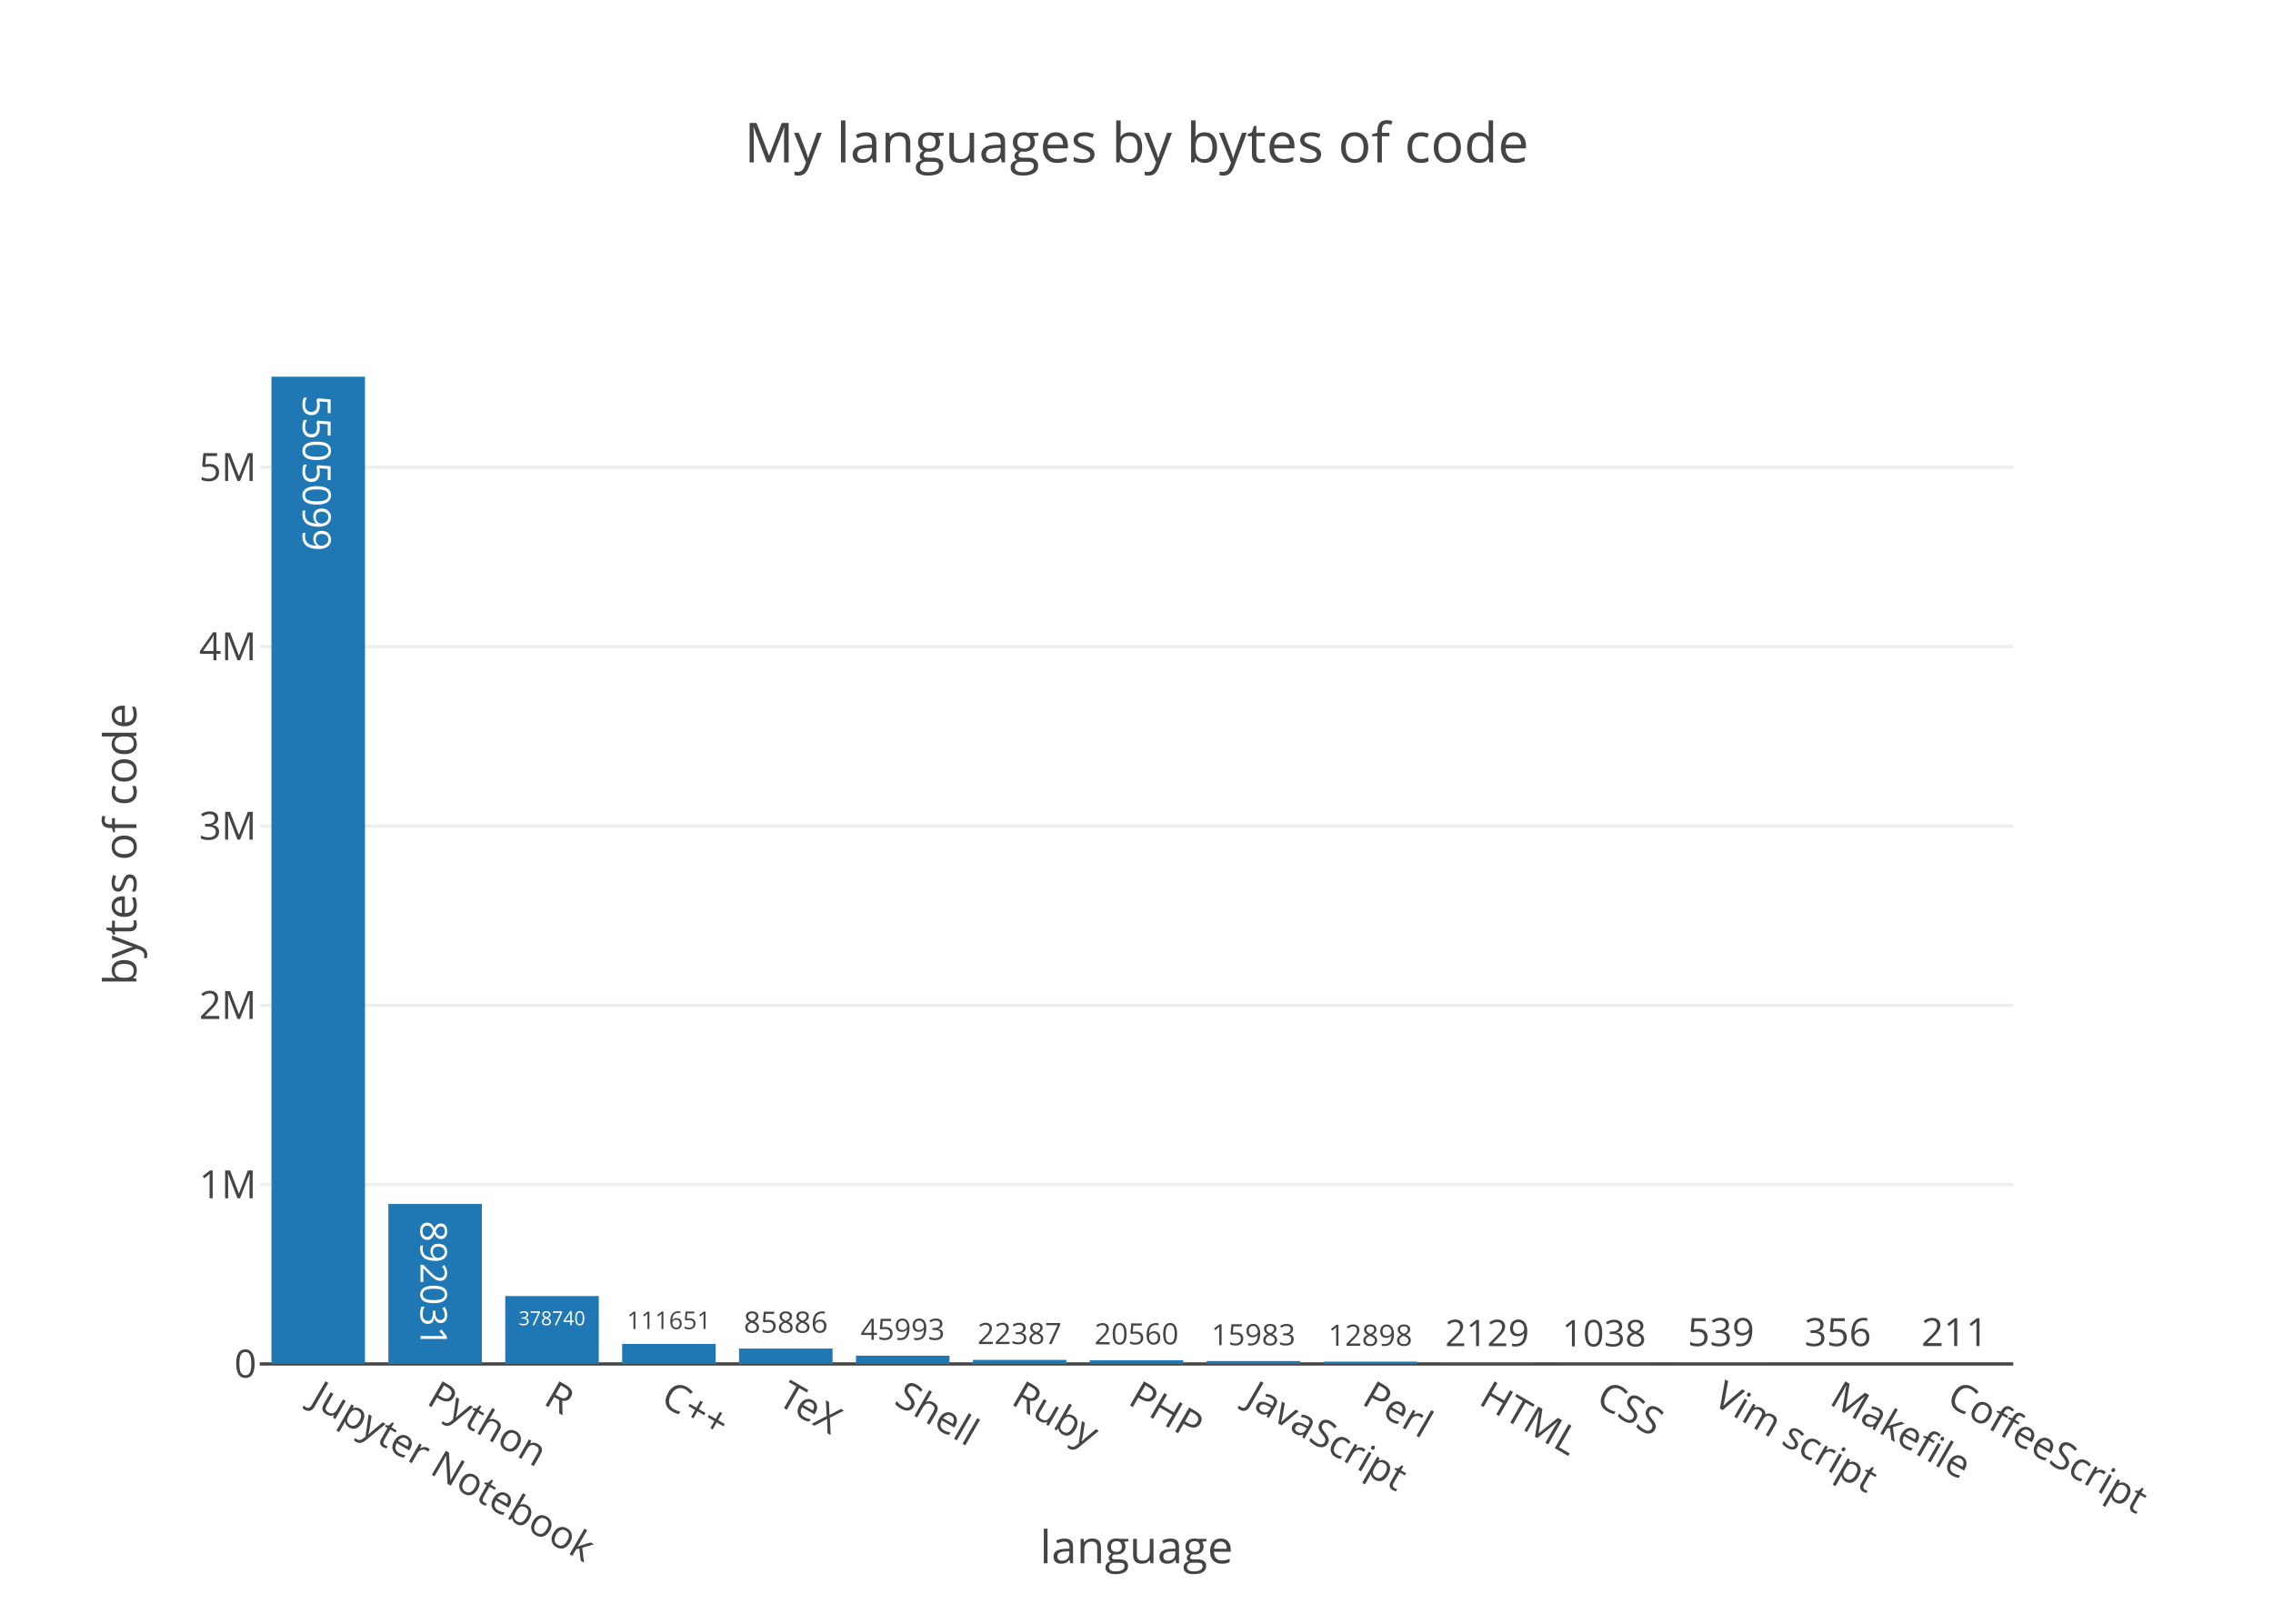
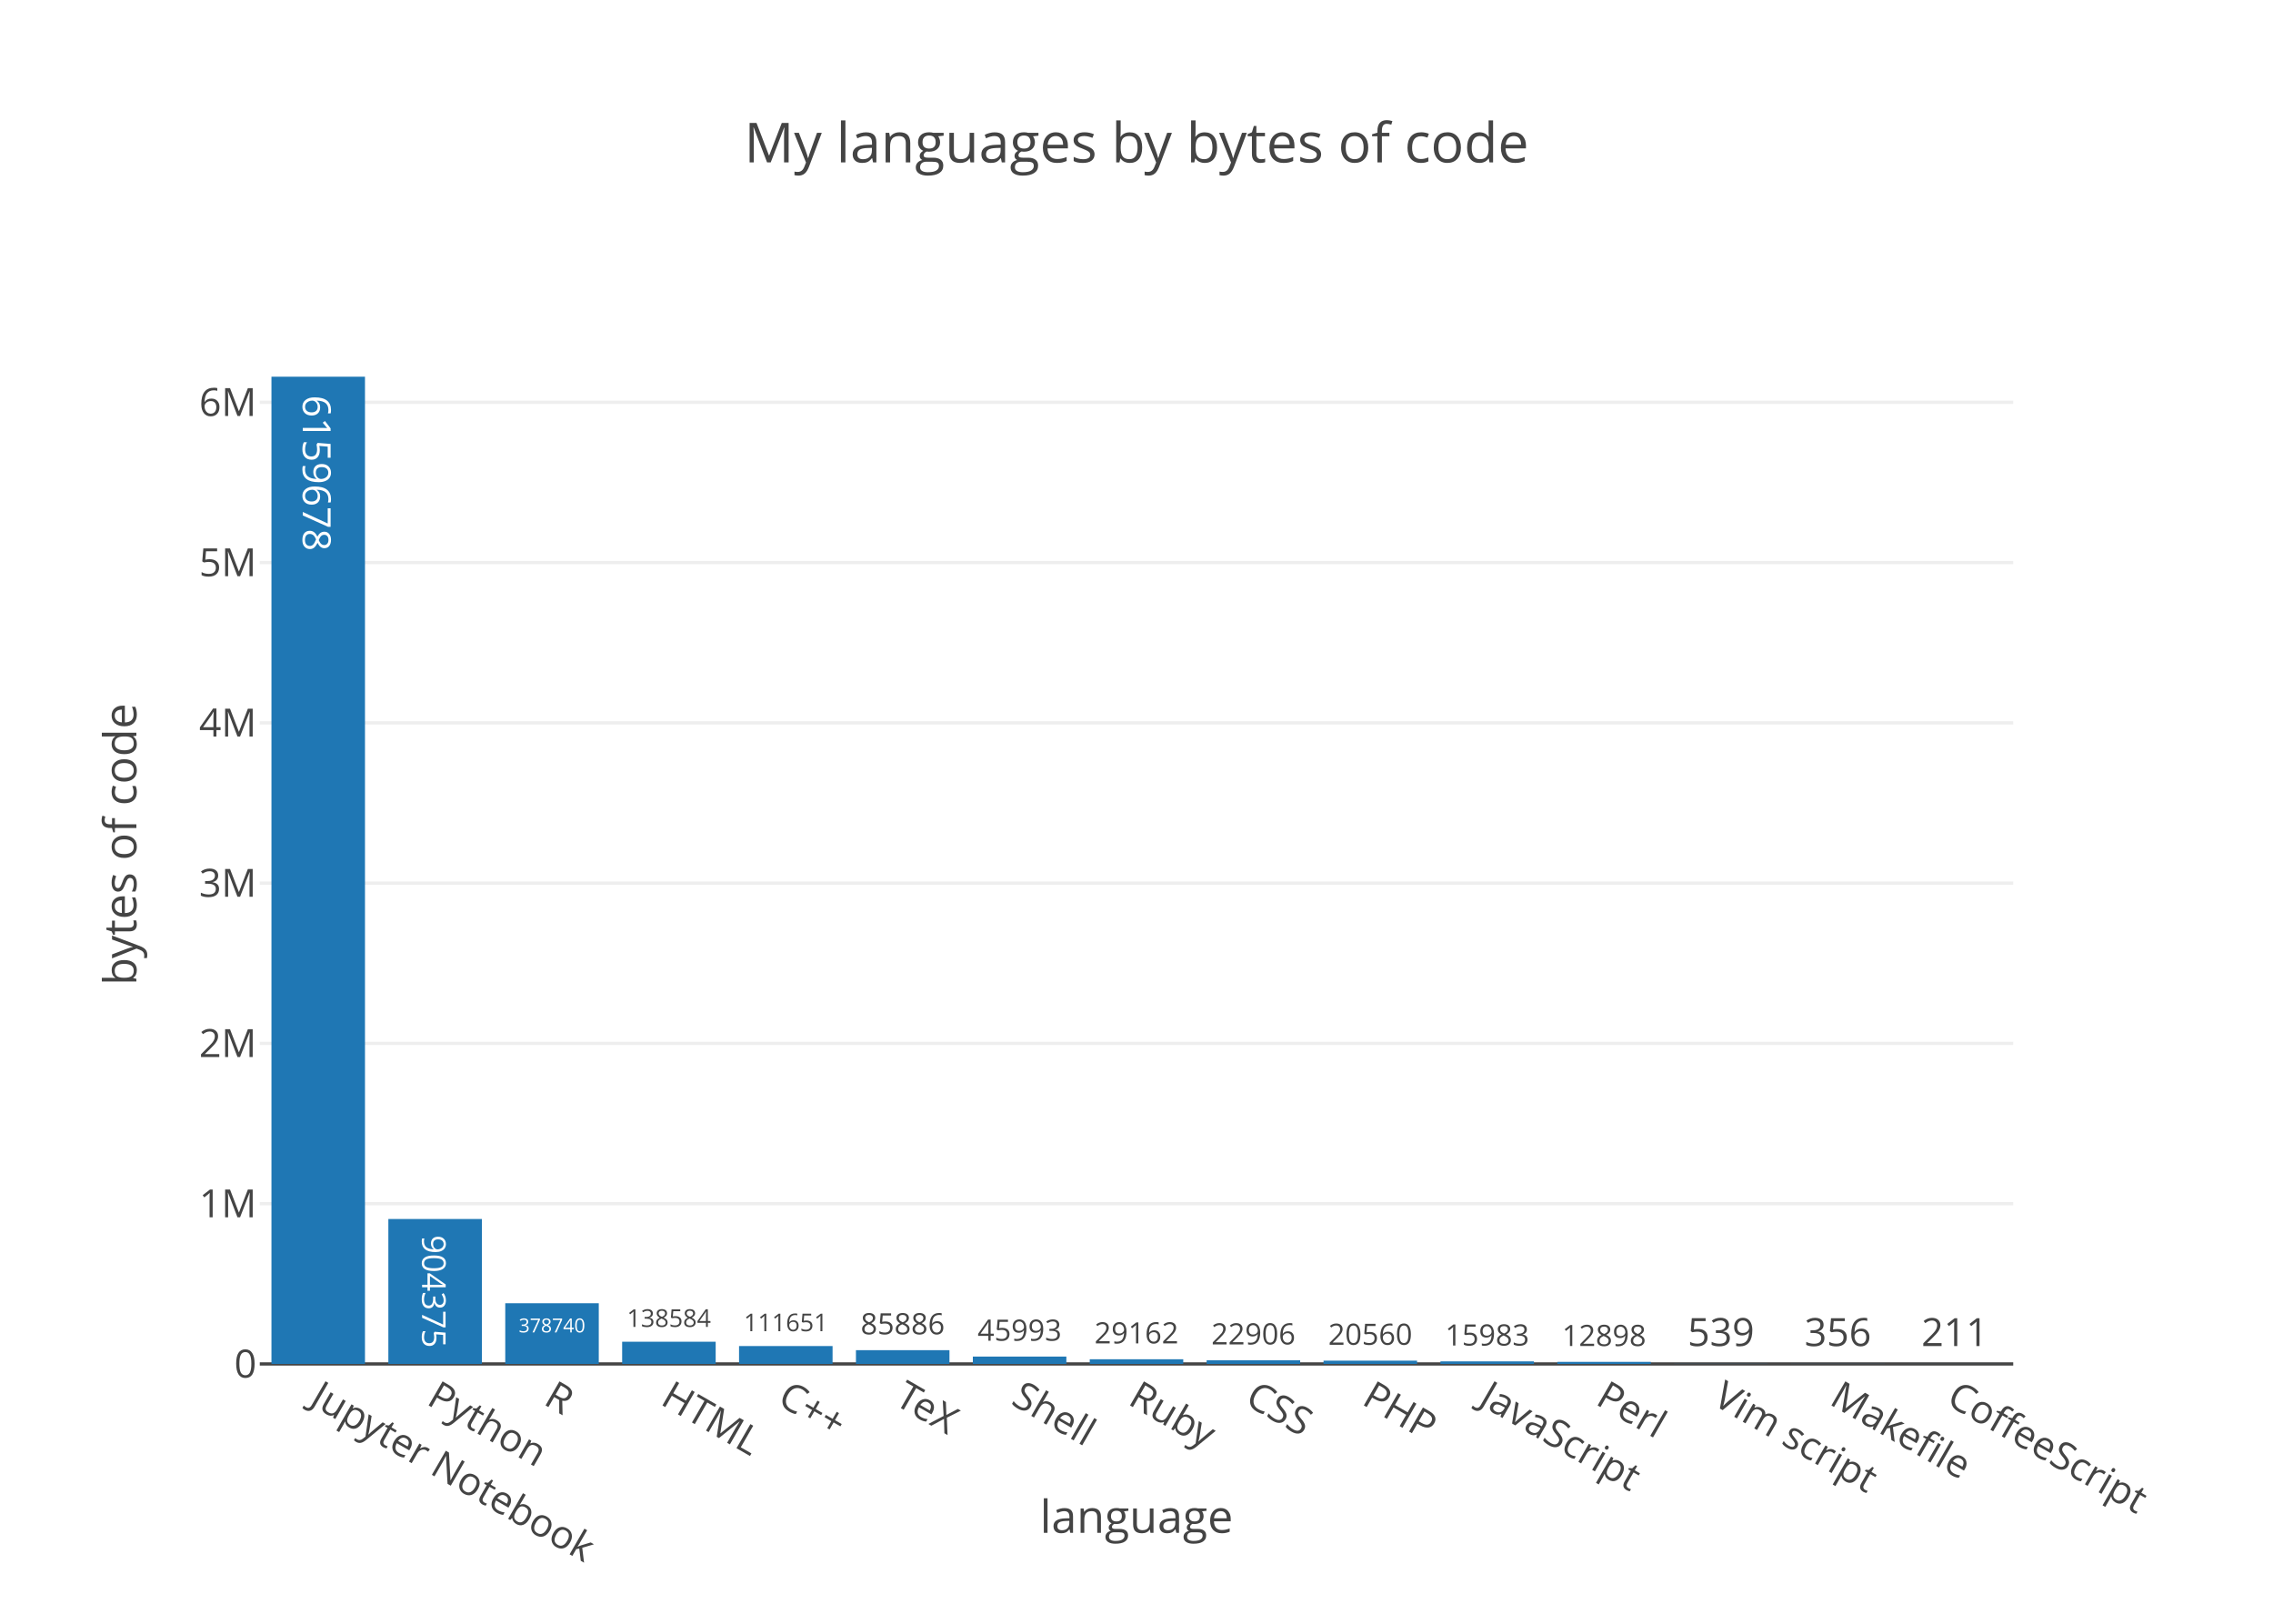
<svg xmlns="http://www.w3.org/2000/svg" class="main-svg" width="700" height="500" viewBox="0 0 700 500">
  <rect x="0" y="0" width="700" height="500" style="fill: rgb(255, 255, 255); fill-opacity: 1;" />
-   <defs id="defs-95c341">
+   <defs id="defs-6634a6">
    <g class="clips">
-       <clipPath id="clip95c341xyplot" class="plotclip">
+       <clipPath id="clip6634a6xyplot" class="plotclip">
        <rect width="540" height="320" />
      </clipPath>
-       <clipPath class="axesclip" id="clip95c341x">
+       <clipPath class="axesclip" id="clip6634a6x">
        <rect x="80" y="0" width="540" height="500" />
      </clipPath>
-       <clipPath class="axesclip" id="clip95c341y">
+       <clipPath class="axesclip" id="clip6634a6y">
        <rect x="0" y="100" width="700" height="320" />
      </clipPath>
-       <clipPath class="axesclip" id="clip95c341xy">
+       <clipPath class="axesclip" id="clip6634a6xy">
        <rect x="80" y="100" width="540" height="320" />
      </clipPath>
    </g>
    <g class="gradients" />
  </defs>
  <g class="bglayer" />
  <g class="layer-below">
    <g class="imagelayer" />
    <g class="shapelayer" />
  </g>
  <g class="cartesianlayer">
    <g class="subplot xy">
      <g class="layer-subplot">
        <g class="shapelayer" />
        <g class="imagelayer" />
      </g>
      <g class="gridlayer">
        <g class="x" />
        <g class="y">
-           <path class="ygrid crisp" transform="translate(0,364.78)" d="M80,0h540" style="stroke: rgb(238, 238, 238); stroke-opacity: 1; stroke-width: 1px;" />
-           <path class="ygrid crisp" transform="translate(0,309.56)" d="M80,0h540" style="stroke: rgb(238, 238, 238); stroke-opacity: 1; stroke-width: 1px;" />
-           <path class="ygrid crisp" transform="translate(0,254.34)" d="M80,0h540" style="stroke: rgb(238, 238, 238); stroke-opacity: 1; stroke-width: 1px;" />
-           <path class="ygrid crisp" transform="translate(0,199.11)" d="M80,0h540" style="stroke: rgb(238, 238, 238); stroke-opacity: 1; stroke-width: 1px;" />
-           <path class="ygrid crisp" transform="translate(0,143.89)" d="M80,0h540" style="stroke: rgb(238, 238, 238); stroke-opacity: 1; stroke-width: 1px;" />
+           <path class="ygrid crisp" transform="translate(0,370.65)" d="M80,0h540" style="stroke: rgb(238, 238, 238); stroke-opacity: 1; stroke-width: 1px;" />
+           <path class="ygrid crisp" transform="translate(0,321.29)" d="M80,0h540" style="stroke: rgb(238, 238, 238); stroke-opacity: 1; stroke-width: 1px;" />
+           <path class="ygrid crisp" transform="translate(0,271.94)" d="M80,0h540" style="stroke: rgb(238, 238, 238); stroke-opacity: 1; stroke-width: 1px;" />
+           <path class="ygrid crisp" transform="translate(0,222.59)" d="M80,0h540" style="stroke: rgb(238, 238, 238); stroke-opacity: 1; stroke-width: 1px;" />
+           <path class="ygrid crisp" transform="translate(0,173.23)" d="M80,0h540" style="stroke: rgb(238, 238, 238); stroke-opacity: 1; stroke-width: 1px;" />
+           <path class="ygrid crisp" transform="translate(0,123.88)" d="M80,0h540" style="stroke: rgb(238, 238, 238); stroke-opacity: 1; stroke-width: 1px;" />
        </g>
      </g>
      <g class="zerolinelayer">
        <path class="yzl zl crisp" transform="translate(0,420)" d="M80,0h540" style="stroke: rgb(68, 68, 68); stroke-opacity: 1; stroke-width: 1px;" />
      </g>
      <path class="xlines-below" />
      <path class="ylines-below" />
      <g class="overlines-below" />
      <g class="xaxislayer-below" />
      <g class="yaxislayer-below" />
      <g class="overaxes-below" />
-       <g class="plot" transform="translate(80, 100)" clip-path="url('#clip95c341xyplot')">
+       <g class="plot" transform="translate(80, 100)" clip-path="url('#clip6634a6xyplot')">
        <g class="barlayer mlayer">
          <g class="trace bars" style="opacity: 1;">
            <g class="points">
              <g class="point">
                <path d="M3.6,320V16H32.4V320Z" style="vector-effect: non-scaling-stroke; opacity: 1; stroke-width: 0px; fill: rgb(31, 119, 180); fill-opacity: 1;" />
-                 <text class="bartext bartext-inside" transform="translate(17.99219 50.44531)rotate(90 0.0078125 -4.75) " text-anchor="middle" data-notex="1" x="0" y="0" style="font-family: 'Open Sans', verdana, arial, sans-serif; font-size: 12px; fill: rgb(255, 255, 255); fill-opacity: 1; white-space: pre;">5505099</text>
-               </g>
-               <g class="point">
-                 <path d="M39.6,320V270.74H68.4V320Z" style="vector-effect: non-scaling-stroke; opacity: 1; stroke-width: 0px; fill: rgb(31, 119, 180); fill-opacity: 1;" />
-                 <text class="bartext bartext-inside" transform="translate(53.99262 299.8599)scale(0.9452509) rotate(90 0.0078125 -4.75) " text-anchor="middle" data-notex="1" x="0" y="0" style="font-family: 'Open Sans', verdana, arial, sans-serif; font-size: 12px; fill: rgb(255, 255, 255); fill-opacity: 1; white-space: pre;">892031</text>
-               </g>
-               <g class="point">
-                 <path d="M75.6,320V299.09H104.4V320Z" style="vector-effect: non-scaling-stroke; opacity: 1; stroke-width: 0px; fill: rgb(31, 119, 180); fill-opacity: 1;" />
-                 <text class="bartext bartext-inside" transform="translate(89.99611 308.0683)scale(0.4981905) " text-anchor="middle" data-notex="1" x="0" y="0" style="font-family: 'Open Sans', verdana, arial, sans-serif; font-size: 12px; fill: rgb(255, 255, 255); fill-opacity: 1; white-space: pre;">378740</text>
-               </g>
-               <g class="point">
-                 <path d="M111.6,320V313.83H140.4V320Z" style="vector-effect: non-scaling-stroke; opacity: 1; stroke-width: 0px; fill: rgb(31, 119, 180); fill-opacity: 1;" />
-                 <text class="bartext bartext-outside" transform="translate(125.9951 309.2568)scale(0.6292933) " text-anchor="middle" data-notex="1" x="0" y="0" style="font-family: 'Open Sans', verdana, arial, sans-serif; font-size: 12px; fill: rgb(68, 68, 68); fill-opacity: 1; white-space: pre;">111651</text>
-               </g>
-               <g class="point">
-                 <path d="M147.6,320V315.26H176.4V320Z" style="vector-effect: non-scaling-stroke; opacity: 1; stroke-width: 0px; fill: rgb(31, 119, 180); fill-opacity: 1;" />
-                 <text class="bartext bartext-outside" transform="translate(161.9941 310.3722)scale(0.7551004) " text-anchor="middle" data-notex="1" x="0" y="0" style="font-family: 'Open Sans', verdana, arial, sans-serif; font-size: 12px; fill: rgb(68, 68, 68); fill-opacity: 1; white-space: pre;">85886</text>
-               </g>
-               <g class="point">
-                 <path d="M183.6,320V317.46H212.4V320Z" style="vector-effect: non-scaling-stroke; opacity: 1; stroke-width: 0px; fill: rgb(31, 119, 180); fill-opacity: 1;" />
-                 <text class="bartext bartext-outside" transform="translate(197.9941 312.5722)scale(0.7551004) " text-anchor="middle" data-notex="1" x="0" y="0" style="font-family: 'Open Sans', verdana, arial, sans-serif; font-size: 12px; fill: rgb(68, 68, 68); fill-opacity: 1; white-space: pre;">45993</text>
-               </g>
-               <g class="point">
-                 <path d="M219.6,320V318.76H248.4V320Z" style="vector-effect: non-scaling-stroke; opacity: 1; stroke-width: 0px; fill: rgb(31, 119, 180); fill-opacity: 1;" />
-                 <text class="bartext bartext-outside" transform="translate(233.9941 313.8722)scale(0.7551004) " text-anchor="middle" data-notex="1" x="0" y="0" style="font-family: 'Open Sans', verdana, arial, sans-serif; font-size: 12px; fill: rgb(68, 68, 68); fill-opacity: 1; white-space: pre;">22387</text>
-               </g>
-               <g class="point">
-                 <path d="M255.6,320V318.86H284.4V320Z" style="vector-effect: non-scaling-stroke; opacity: 1; stroke-width: 0px; fill: rgb(31, 119, 180); fill-opacity: 1;" />
-                 <text class="bartext bartext-outside" transform="translate(269.9941 313.9722)scale(0.7551004) " text-anchor="middle" data-notex="1" x="0" y="0" style="font-family: 'Open Sans', verdana, arial, sans-serif; font-size: 12px; fill: rgb(68, 68, 68); fill-opacity: 1; white-space: pre;">20560</text>
-               </g>
-               <g class="point">
-                 <path d="M291.6,320V319.12H320.4V320Z" style="vector-effect: non-scaling-stroke; opacity: 1; stroke-width: 0px; fill: rgb(31, 119, 180); fill-opacity: 1;" />
-                 <text class="bartext bartext-outside" transform="translate(305.9941 314.2322)scale(0.7551004) " text-anchor="middle" data-notex="1" x="0" y="0" style="font-family: 'Open Sans', verdana, arial, sans-serif; font-size: 12px; fill: rgb(68, 68, 68); fill-opacity: 1; white-space: pre;">15983</text>
-               </g>
-               <g class="point">
-                 <path d="M327.6,320V319.29H356.4V320Z" style="vector-effect: non-scaling-stroke; opacity: 1; stroke-width: 0px; fill: rgb(31, 119, 180); fill-opacity: 1;" />
-                 <text class="bartext bartext-outside" transform="translate(341.9941 314.4022)scale(0.7551004) " text-anchor="middle" data-notex="1" x="0" y="0" style="font-family: 'Open Sans', verdana, arial, sans-serif; font-size: 12px; fill: rgb(68, 68, 68); fill-opacity: 1; white-space: pre;">12898</text>
-               </g>
-               <g class="point">
-                 <path d="M363.6,320V319.88H392.4V320Z" style="vector-effect: non-scaling-stroke; opacity: 1; stroke-width: 0px; fill: rgb(31, 119, 180); fill-opacity: 1;" />
-                 <text class="bartext bartext-outside" transform="translate(377.9926 314.5206)scale(0.9437788) " text-anchor="middle" data-notex="1" x="0" y="0" style="font-family: 'Open Sans', verdana, arial, sans-serif; font-size: 12px; fill: rgb(68, 68, 68); fill-opacity: 1; white-space: pre;">2129</text>
-               </g>
-               <g class="point">
-                 <path d="M399.6,320V319.94H428.4V320Z" style="vector-effect: non-scaling-stroke; opacity: 1; stroke-width: 0px; fill: rgb(31, 119, 180); fill-opacity: 1;" />
-                 <text class="bartext bartext-outside" transform="translate(413.9926 314.5806)scale(0.9437788) " text-anchor="middle" data-notex="1" x="0" y="0" style="font-family: 'Open Sans', verdana, arial, sans-serif; font-size: 12px; fill: rgb(68, 68, 68); fill-opacity: 1; white-space: pre;">1038</text>
+                 <text class="bartext bartext-inside" transform="translate(17.99219 50.44531)rotate(90 0.0078125 -4.75) " text-anchor="middle" data-notex="1" x="0" y="0" style="font-family: 'Open Sans', verdana, arial, sans-serif; font-size: 12px; fill: rgb(255, 255, 255); fill-opacity: 1; white-space: pre;">6159678</text>
+               </g>
+               <g class="point">
+                 <path d="M39.6,320V275.37H68.4V320Z" style="vector-effect: non-scaling-stroke; opacity: 1; stroke-width: 0px; fill: rgb(31, 119, 180); fill-opacity: 1;" />
+                 <text class="bartext bartext-inside" transform="translate(53.99341 301.6944)scale(0.8440833) rotate(90 0.0078125 -4.75) " text-anchor="middle" data-notex="1" x="0" y="0" style="font-family: 'Open Sans', verdana, arial, sans-serif; font-size: 12px; fill: rgb(255, 255, 255); fill-opacity: 1; white-space: pre;">904375</text>
+               </g>
+               <g class="point">
+                 <path d="M75.6,320V301.31H104.4V320Z" style="vector-effect: non-scaling-stroke; opacity: 1; stroke-width: 0px; fill: rgb(31, 119, 180); fill-opacity: 1;" />
+                 <text class="bartext bartext-inside" transform="translate(89.99611 310.2883)scale(0.4981905) " text-anchor="middle" data-notex="1" x="0" y="0" style="font-family: 'Open Sans', verdana, arial, sans-serif; font-size: 12px; fill: rgb(255, 255, 255); fill-opacity: 1; white-space: pre;">378740</text>
+               </g>
+               <g class="point">
+                 <path d="M111.6,320V313.16H140.4V320Z" style="vector-effect: non-scaling-stroke; opacity: 1; stroke-width: 0px; fill: rgb(31, 119, 180); fill-opacity: 1;" />
+                 <text class="bartext bartext-outside" transform="translate(125.9951 308.5868)scale(0.6292933) " text-anchor="middle" data-notex="1" x="0" y="0" style="font-family: 'Open Sans', verdana, arial, sans-serif; font-size: 12px; fill: rgb(68, 68, 68); fill-opacity: 1; white-space: pre;">138584</text>
+               </g>
+               <g class="point">
+                 <path d="M147.6,320V314.49H176.4V320Z" style="vector-effect: non-scaling-stroke; opacity: 1; stroke-width: 0px; fill: rgb(31, 119, 180); fill-opacity: 1;" />
+                 <text class="bartext bartext-outside" transform="translate(161.9951 309.9168)scale(0.6292933) " text-anchor="middle" data-notex="1" x="0" y="0" style="font-family: 'Open Sans', verdana, arial, sans-serif; font-size: 12px; fill: rgb(68, 68, 68); fill-opacity: 1; white-space: pre;">111651</text>
+               </g>
+               <g class="point">
+                 <path d="M183.6,320V315.76H212.4V320Z" style="vector-effect: non-scaling-stroke; opacity: 1; stroke-width: 0px; fill: rgb(31, 119, 180); fill-opacity: 1;" />
+                 <text class="bartext bartext-outside" transform="translate(197.9941 310.8722)scale(0.7551004) " text-anchor="middle" data-notex="1" x="0" y="0" style="font-family: 'Open Sans', verdana, arial, sans-serif; font-size: 12px; fill: rgb(68, 68, 68); fill-opacity: 1; white-space: pre;">85886</text>
+               </g>
+               <g class="point">
+                 <path d="M219.6,320V317.73H248.4V320Z" style="vector-effect: non-scaling-stroke; opacity: 1; stroke-width: 0px; fill: rgb(31, 119, 180); fill-opacity: 1;" />
+                 <text class="bartext bartext-outside" transform="translate(233.9941 312.8422)scale(0.7551004) " text-anchor="middle" data-notex="1" x="0" y="0" style="font-family: 'Open Sans', verdana, arial, sans-serif; font-size: 12px; fill: rgb(68, 68, 68); fill-opacity: 1; white-space: pre;">45993</text>
+               </g>
+               <g class="point">
+                 <path d="M255.6,320V318.56H284.4V320Z" style="vector-effect: non-scaling-stroke; opacity: 1; stroke-width: 0px; fill: rgb(31, 119, 180); fill-opacity: 1;" />
+                 <text class="bartext bartext-outside" transform="translate(269.9941 313.6722)scale(0.7551004) " text-anchor="middle" data-notex="1" x="0" y="0" style="font-family: 'Open Sans', verdana, arial, sans-serif; font-size: 12px; fill: rgb(68, 68, 68); fill-opacity: 1; white-space: pre;">29162</text>
+               </g>
+               <g class="point">
+                 <path d="M291.6,320V318.87H320.4V320Z" style="vector-effect: non-scaling-stroke; opacity: 1; stroke-width: 0px; fill: rgb(31, 119, 180); fill-opacity: 1;" />
+                 <text class="bartext bartext-outside" transform="translate(305.9941 313.9822)scale(0.7551004) " text-anchor="middle" data-notex="1" x="0" y="0" style="font-family: 'Open Sans', verdana, arial, sans-serif; font-size: 12px; fill: rgb(68, 68, 68); fill-opacity: 1; white-space: pre;">22906</text>
+               </g>
+               <g class="point">
+                 <path d="M327.6,320V318.99H356.4V320Z" style="vector-effect: non-scaling-stroke; opacity: 1; stroke-width: 0px; fill: rgb(31, 119, 180); fill-opacity: 1;" />
+                 <text class="bartext bartext-outside" transform="translate(341.9941 314.1022)scale(0.7551004) " text-anchor="middle" data-notex="1" x="0" y="0" style="font-family: 'Open Sans', verdana, arial, sans-serif; font-size: 12px; fill: rgb(68, 68, 68); fill-opacity: 1; white-space: pre;">20560</text>
+               </g>
+               <g class="point">
+                 <path d="M363.6,320V319.21H392.4V320Z" style="vector-effect: non-scaling-stroke; opacity: 1; stroke-width: 0px; fill: rgb(31, 119, 180); fill-opacity: 1;" />
+                 <text class="bartext bartext-outside" transform="translate(377.9941 314.3222)scale(0.7551004) " text-anchor="middle" data-notex="1" x="0" y="0" style="font-family: 'Open Sans', verdana, arial, sans-serif; font-size: 12px; fill: rgb(68, 68, 68); fill-opacity: 1; white-space: pre;">15983</text>
+               </g>
+               <g class="point">
+                 <path d="M399.6,320V319.36H428.4V320Z" style="vector-effect: non-scaling-stroke; opacity: 1; stroke-width: 0px; fill: rgb(31, 119, 180); fill-opacity: 1;" />
+                 <text class="bartext bartext-outside" transform="translate(413.9941 314.4722)scale(0.7551004) " text-anchor="middle" data-notex="1" x="0" y="0" style="font-family: 'Open Sans', verdana, arial, sans-serif; font-size: 12px; fill: rgb(68, 68, 68); fill-opacity: 1; white-space: pre;">12898</text>
              </g>
              <g class="point">
                <path d="M435.6,320V319.97H464.4V320Z" style="vector-effect: non-scaling-stroke; opacity: 1; stroke-width: 0px; fill: rgb(31, 119, 180); fill-opacity: 1;" />
                <text class="bartext bartext-outside" transform="translate(450 314.47)" text-anchor="middle" data-notex="1" x="0" y="0" style="font-family: 'Open Sans', verdana, arial, sans-serif; font-size: 12px; fill: rgb(68, 68, 68); fill-opacity: 1; white-space: pre;">539</text>
              </g>
              <g class="point">
                <path d="M471.6,320V319.98H500.4V320Z" style="vector-effect: non-scaling-stroke; opacity: 1; stroke-width: 0px; fill: rgb(31, 119, 180); fill-opacity: 1;" />
                <text class="bartext bartext-outside" transform="translate(486 314.48)" text-anchor="middle" data-notex="1" x="0" y="0" style="font-family: 'Open Sans', verdana, arial, sans-serif; font-size: 12px; fill: rgb(68, 68, 68); fill-opacity: 1; white-space: pre;">356</text>
              </g>
              <g class="point">
                <path d="M507.6,320V319.99H536.4V320Z" style="vector-effect: non-scaling-stroke; opacity: 1; stroke-width: 0px; fill: rgb(31, 119, 180); fill-opacity: 1;" />
                <text class="bartext bartext-outside" transform="translate(522 314.49)" text-anchor="middle" data-notex="1" x="0" y="0" style="font-family: 'Open Sans', verdana, arial, sans-serif; font-size: 12px; fill: rgb(68, 68, 68); fill-opacity: 1; white-space: pre;">211</text>
              </g>
            </g>
          </g>
        </g>
      </g>
      <g class="overplot" />
      <path class="xlines-above crisp" d="M0,0" style="fill: none;" />
      <path class="ylines-above crisp" d="M0,0" style="fill: none;" />
      <g class="overlines-above" />
      <g class="xaxislayer-above">
        <g class="xtick">
          <text text-anchor="start" x="0" y="433" transform="translate(98,0) rotate(30,0,427)" style="font-family: 'Open Sans', verdana, arial, sans-serif; font-size: 12px; fill: rgb(68, 68, 68); fill-opacity: 1; white-space: pre;">Jupyter Notebook</text>
        </g>
        <g class="xtick">
          <text text-anchor="start" x="0" y="433" transform="translate(134,0) rotate(30,0,427)" style="font-family: 'Open Sans', verdana, arial, sans-serif; font-size: 12px; fill: rgb(68, 68, 68); fill-opacity: 1; white-space: pre;">Python</text>
        </g>
        <g class="xtick">
          <text text-anchor="start" x="0" y="433" transform="translate(170,0) rotate(30,0,427)" style="font-family: 'Open Sans', verdana, arial, sans-serif; font-size: 12px; fill: rgb(68, 68, 68); fill-opacity: 1; white-space: pre;">R</text>
        </g>
        <g class="xtick">
-           <text text-anchor="start" x="0" y="433" transform="translate(206,0) rotate(30,0,427)" style="font-family: 'Open Sans', verdana, arial, sans-serif; font-size: 12px; fill: rgb(68, 68, 68); fill-opacity: 1; white-space: pre;">C++</text>
-         </g>
-         <g class="xtick">
-           <text text-anchor="start" x="0" y="433" transform="translate(242,0) rotate(30,0,427)" style="font-family: 'Open Sans', verdana, arial, sans-serif; font-size: 12px; fill: rgb(68, 68, 68); fill-opacity: 1; white-space: pre;">TeX</text>
-         </g>
-         <g class="xtick">
-           <text text-anchor="start" x="0" y="433" transform="translate(278,0) rotate(30,0,427)" style="font-family: 'Open Sans', verdana, arial, sans-serif; font-size: 12px; fill: rgb(68, 68, 68); fill-opacity: 1; white-space: pre;">Shell</text>
-         </g>
-         <g class="xtick">
-           <text text-anchor="start" x="0" y="433" transform="translate(314,0) rotate(30,0,427)" style="font-family: 'Open Sans', verdana, arial, sans-serif; font-size: 12px; fill: rgb(68, 68, 68); fill-opacity: 1; white-space: pre;">Ruby</text>
-         </g>
-         <g class="xtick">
-           <text text-anchor="start" x="0" y="433" transform="translate(350,0) rotate(30,0,427)" style="font-family: 'Open Sans', verdana, arial, sans-serif; font-size: 12px; fill: rgb(68, 68, 68); fill-opacity: 1; white-space: pre;">PHP</text>
-         </g>
-         <g class="xtick">
-           <text text-anchor="start" x="0" y="433" transform="translate(386,0) rotate(30,0,427)" style="font-family: 'Open Sans', verdana, arial, sans-serif; font-size: 12px; fill: rgb(68, 68, 68); fill-opacity: 1; white-space: pre;">JavaScript</text>
-         </g>
-         <g class="xtick">
-           <text text-anchor="start" x="0" y="433" transform="translate(422,0) rotate(30,0,427)" style="font-family: 'Open Sans', verdana, arial, sans-serif; font-size: 12px; fill: rgb(68, 68, 68); fill-opacity: 1; white-space: pre;">Perl</text>
-         </g>
-         <g class="xtick">
-           <text text-anchor="start" x="0" y="433" transform="translate(458,0) rotate(30,0,427)" style="font-family: 'Open Sans', verdana, arial, sans-serif; font-size: 12px; fill: rgb(68, 68, 68); fill-opacity: 1; white-space: pre;">HTML</text>
-         </g>
-         <g class="xtick">
-           <text text-anchor="start" x="0" y="433" transform="translate(494,0) rotate(30,0,427)" style="font-family: 'Open Sans', verdana, arial, sans-serif; font-size: 12px; fill: rgb(68, 68, 68); fill-opacity: 1; white-space: pre;">CSS</text>
+           <text text-anchor="start" x="0" y="433" transform="translate(206,0) rotate(30,0,427)" style="font-family: 'Open Sans', verdana, arial, sans-serif; font-size: 12px; fill: rgb(68, 68, 68); fill-opacity: 1; white-space: pre;">HTML</text>
+         </g>
+         <g class="xtick">
+           <text text-anchor="start" x="0" y="433" transform="translate(242,0) rotate(30,0,427)" style="font-family: 'Open Sans', verdana, arial, sans-serif; font-size: 12px; fill: rgb(68, 68, 68); fill-opacity: 1; white-space: pre;">C++</text>
+         </g>
+         <g class="xtick">
+           <text text-anchor="start" x="0" y="433" transform="translate(278,0) rotate(30,0,427)" style="font-family: 'Open Sans', verdana, arial, sans-serif; font-size: 12px; fill: rgb(68, 68, 68); fill-opacity: 1; white-space: pre;">TeX</text>
+         </g>
+         <g class="xtick">
+           <text text-anchor="start" x="0" y="433" transform="translate(314,0) rotate(30,0,427)" style="font-family: 'Open Sans', verdana, arial, sans-serif; font-size: 12px; fill: rgb(68, 68, 68); fill-opacity: 1; white-space: pre;">Shell</text>
+         </g>
+         <g class="xtick">
+           <text text-anchor="start" x="0" y="433" transform="translate(350,0) rotate(30,0,427)" style="font-family: 'Open Sans', verdana, arial, sans-serif; font-size: 12px; fill: rgb(68, 68, 68); fill-opacity: 1; white-space: pre;">Ruby</text>
+         </g>
+         <g class="xtick">
+           <text text-anchor="start" x="0" y="433" transform="translate(386,0) rotate(30,0,427)" style="font-family: 'Open Sans', verdana, arial, sans-serif; font-size: 12px; fill: rgb(68, 68, 68); fill-opacity: 1; white-space: pre;">CSS</text>
+         </g>
+         <g class="xtick">
+           <text text-anchor="start" x="0" y="433" transform="translate(422,0) rotate(30,0,427)" style="font-family: 'Open Sans', verdana, arial, sans-serif; font-size: 12px; fill: rgb(68, 68, 68); fill-opacity: 1; white-space: pre;">PHP</text>
+         </g>
+         <g class="xtick">
+           <text text-anchor="start" x="0" y="433" transform="translate(458,0) rotate(30,0,427)" style="font-family: 'Open Sans', verdana, arial, sans-serif; font-size: 12px; fill: rgb(68, 68, 68); fill-opacity: 1; white-space: pre;">JavaScript</text>
+         </g>
+         <g class="xtick">
+           <text text-anchor="start" x="0" y="433" transform="translate(494,0) rotate(30,0,427)" style="font-family: 'Open Sans', verdana, arial, sans-serif; font-size: 12px; fill: rgb(68, 68, 68); fill-opacity: 1; white-space: pre;">Perl</text>
        </g>
        <g class="xtick">
          <text text-anchor="start" x="0" y="433" transform="translate(530,0) rotate(30,0,427)" style="font-family: 'Open Sans', verdana, arial, sans-serif; font-size: 12px; fill: rgb(68, 68, 68); fill-opacity: 1; white-space: pre;">Vim script</text>
        </g>
        <g class="xtick">
          <text text-anchor="start" x="0" y="433" transform="translate(566,0) rotate(30,0,427)" style="font-family: 'Open Sans', verdana, arial, sans-serif; font-size: 12px; fill: rgb(68, 68, 68); fill-opacity: 1; white-space: pre;">Makefile</text>
        </g>
        <g class="xtick">
          <text text-anchor="start" x="0" y="433" transform="translate(602,0) rotate(30,0,427)" style="font-family: 'Open Sans', verdana, arial, sans-serif; font-size: 12px; fill: rgb(68, 68, 68); fill-opacity: 1; white-space: pre;">CoffeeScript</text>
        </g>
      </g>
      <g class="yaxislayer-above">
        <g class="ytick">
          <text text-anchor="end" x="79" y="4.2" transform="translate(0,420)" style="font-family: 'Open Sans', verdana, arial, sans-serif; font-size: 12px; fill: rgb(68, 68, 68); fill-opacity: 1; white-space: pre;">0</text>
        </g>
        <g class="ytick">
-           <text text-anchor="end" x="79" y="4.2" transform="translate(0,364.78)" style="font-family: 'Open Sans', verdana, arial, sans-serif; font-size: 12px; fill: rgb(68, 68, 68); fill-opacity: 1; white-space: pre;">1M</text>
-         </g>
-         <g class="ytick">
-           <text text-anchor="end" x="79" y="4.2" transform="translate(0,309.56)" style="font-family: 'Open Sans', verdana, arial, sans-serif; font-size: 12px; fill: rgb(68, 68, 68); fill-opacity: 1; white-space: pre;">2M</text>
-         </g>
-         <g class="ytick">
-           <text text-anchor="end" x="79" y="4.2" transform="translate(0,254.34)" style="font-family: 'Open Sans', verdana, arial, sans-serif; font-size: 12px; fill: rgb(68, 68, 68); fill-opacity: 1; white-space: pre;">3M</text>
-         </g>
-         <g class="ytick">
-           <text text-anchor="end" x="79" y="4.2" transform="translate(0,199.11)" style="font-family: 'Open Sans', verdana, arial, sans-serif; font-size: 12px; fill: rgb(68, 68, 68); fill-opacity: 1; white-space: pre;">4M</text>
-         </g>
-         <g class="ytick">
-           <text text-anchor="end" x="79" y="4.2" transform="translate(0,143.89)" style="font-family: 'Open Sans', verdana, arial, sans-serif; font-size: 12px; fill: rgb(68, 68, 68); fill-opacity: 1; white-space: pre;">5M</text>
+           <text text-anchor="end" x="79" y="4.2" transform="translate(0,370.65)" style="font-family: 'Open Sans', verdana, arial, sans-serif; font-size: 12px; fill: rgb(68, 68, 68); fill-opacity: 1; white-space: pre;">1M</text>
+         </g>
+         <g class="ytick">
+           <text text-anchor="end" x="79" y="4.2" transform="translate(0,321.29)" style="font-family: 'Open Sans', verdana, arial, sans-serif; font-size: 12px; fill: rgb(68, 68, 68); fill-opacity: 1; white-space: pre;">2M</text>
+         </g>
+         <g class="ytick">
+           <text text-anchor="end" x="79" y="4.2" transform="translate(0,271.94)" style="font-family: 'Open Sans', verdana, arial, sans-serif; font-size: 12px; fill: rgb(68, 68, 68); fill-opacity: 1; white-space: pre;">3M</text>
+         </g>
+         <g class="ytick">
+           <text text-anchor="end" x="79" y="4.2" transform="translate(0,222.59)" style="font-family: 'Open Sans', verdana, arial, sans-serif; font-size: 12px; fill: rgb(68, 68, 68); fill-opacity: 1; white-space: pre;">4M</text>
+         </g>
+         <g class="ytick">
+           <text text-anchor="end" x="79" y="4.2" transform="translate(0,173.23)" style="font-family: 'Open Sans', verdana, arial, sans-serif; font-size: 12px; fill: rgb(68, 68, 68); fill-opacity: 1; white-space: pre;">5M</text>
+         </g>
+         <g class="ytick">
+           <text text-anchor="end" x="79" y="4.2" transform="translate(0,123.88)" style="font-family: 'Open Sans', verdana, arial, sans-serif; font-size: 12px; fill: rgb(68, 68, 68); fill-opacity: 1; white-space: pre;">6M</text>
        </g>
      </g>
      <g class="overaxes-above" />
    </g>
  </g>
  <g class="polarlayer" />
  <g class="ternarylayer" />
  <g class="geolayer" />
  <g class="pielayer" />
  <g class="sunburstlayer" />
  <g class="glimages" />
-   <defs id="topdefs-95c341">
+   <defs id="topdefs-6634a6">
    <g class="clips" />
  </defs>
  <g class="layer-above">
    <g class="imagelayer" />
    <g class="shapelayer" />
  </g>
  <g class="infolayer">
    <g class="g-gtitle">
      <text class="gtitle" x="350" y="50" text-anchor="middle" dy="0em" style="font-family: 'Open Sans', verdana, arial, sans-serif; font-size: 17px; fill: rgb(68, 68, 68); opacity: 1; font-weight: normal; white-space: pre;">My languages by bytes of code</text>
    </g>
-     <g class="g-xtitle" transform="translate(0,9.376953)">
+     <g class="g-xtitle">
      <text class="xtitle" x="350" y="472" text-anchor="middle" style="font-family: 'Open Sans', verdana, arial, sans-serif; font-size: 14px; fill: rgb(68, 68, 68); opacity: 1; font-weight: normal; white-space: pre;">language</text>
    </g>
    <g class="g-ytitle">
      <text class="ytitle" transform="rotate(-90,42,260)" x="42" y="260" text-anchor="middle" style="font-family: 'Open Sans', verdana, arial, sans-serif; font-size: 14px; fill: rgb(68, 68, 68); opacity: 1; font-weight: normal; white-space: pre;">bytes of code</text>
    </g>
  </g>
</svg>
